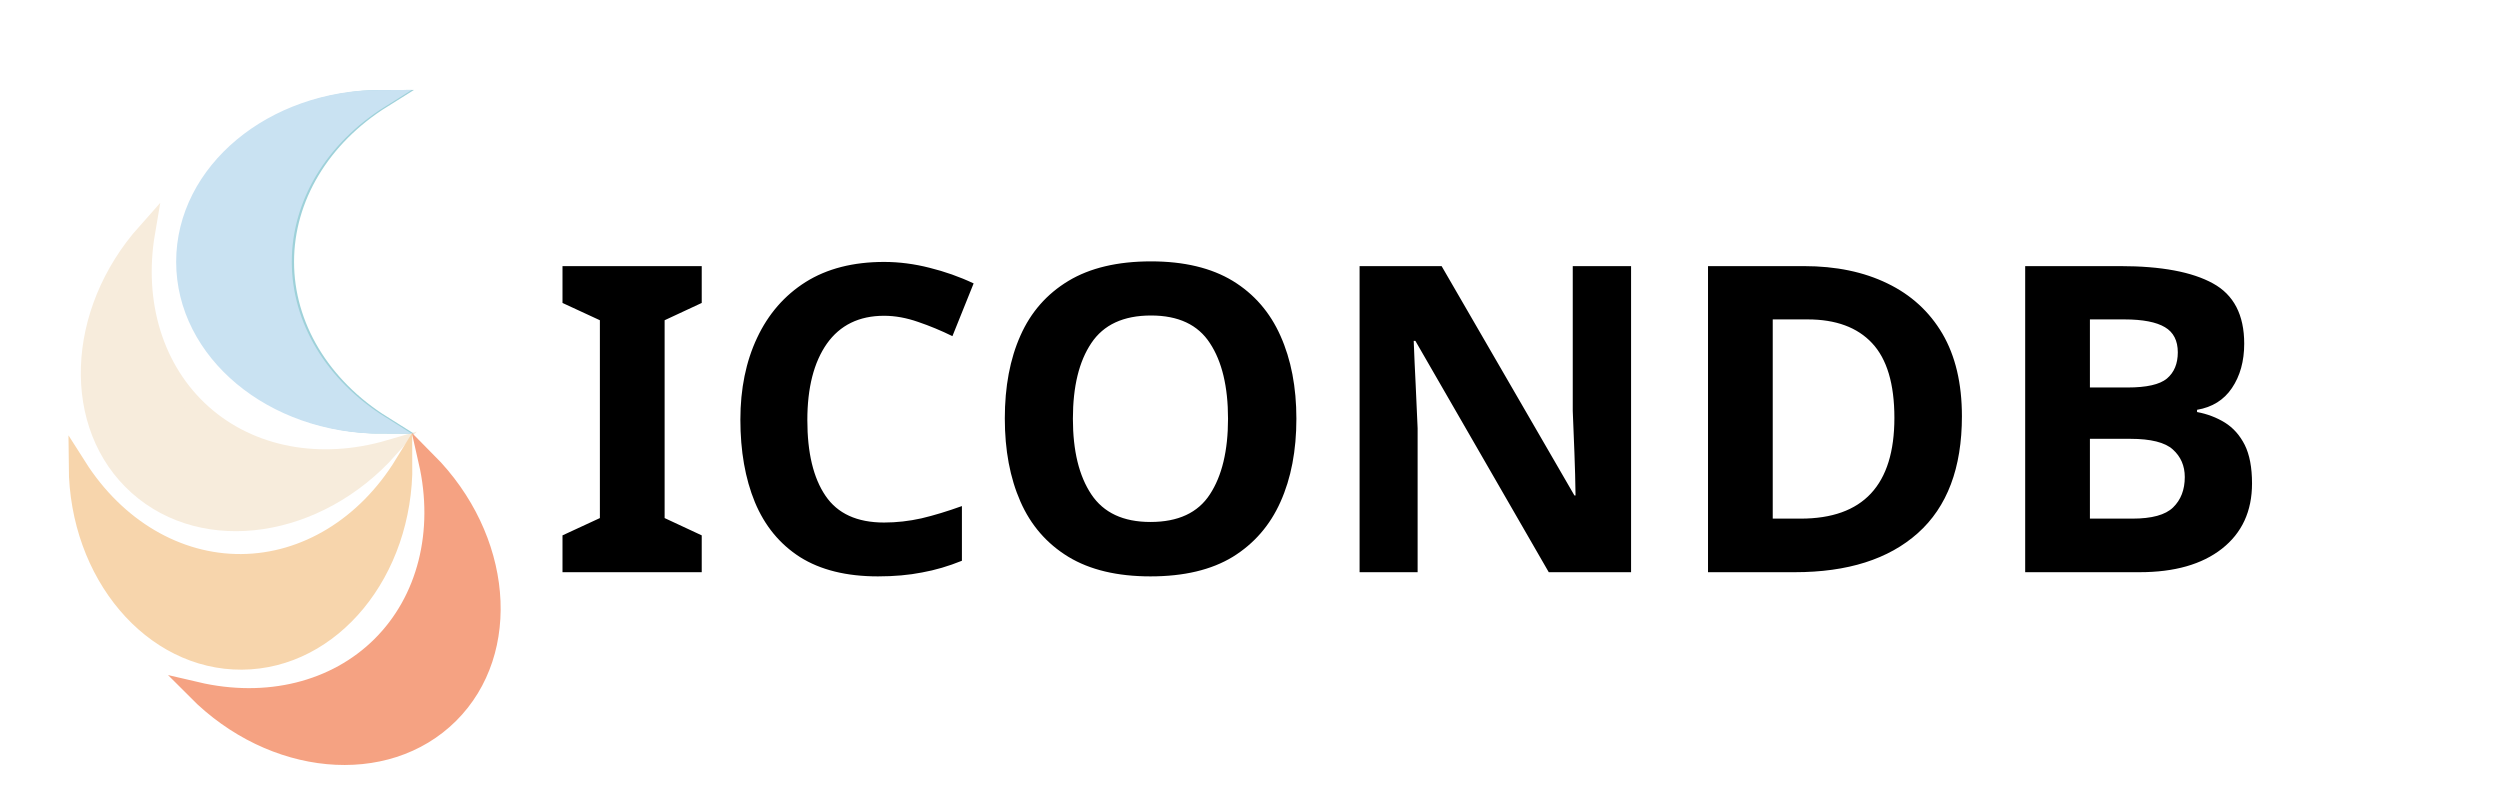
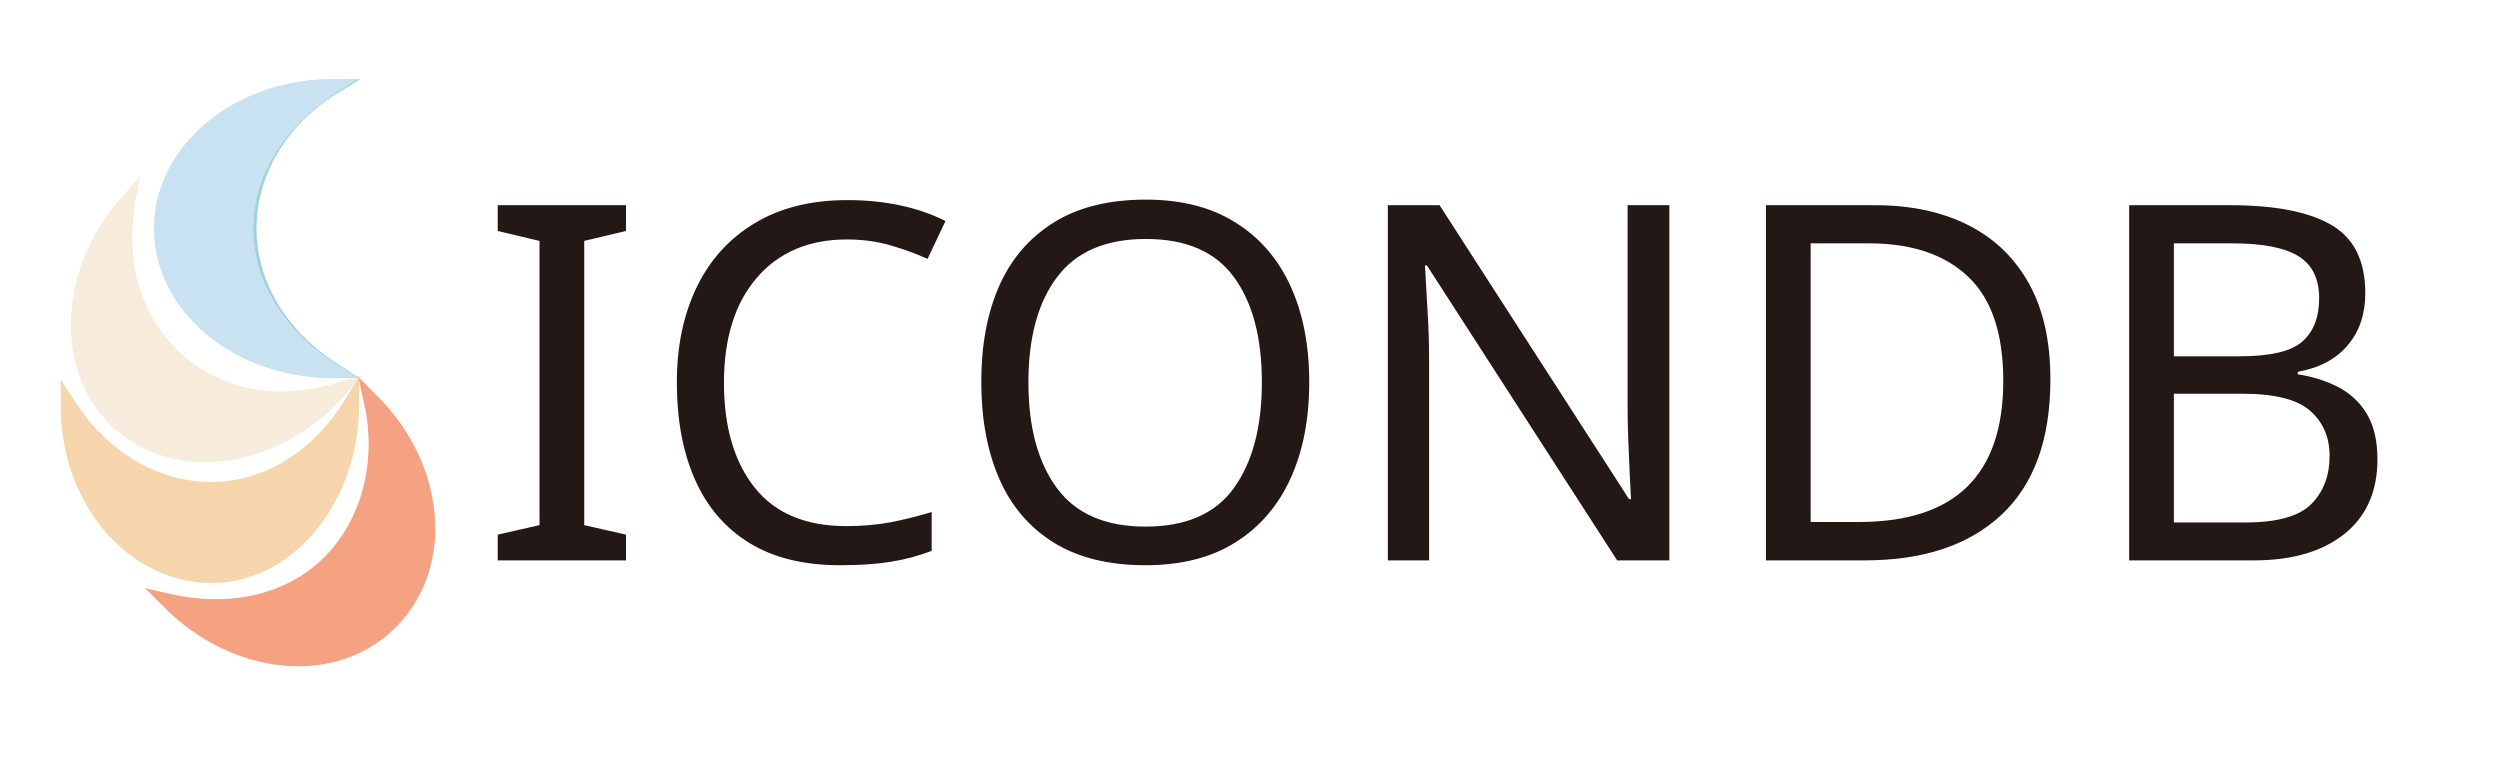
- <svg xmlns="http://www.w3.org/2000/svg" width="140" height="45">
-   <g>
-     <path fill="#000000" stroke="#32320F" opacity="NaN" d="m78.269,-30.577l44.423,0" id="svg_8" />
-     <text xml:space="preserve" text-anchor="start" font-family="'Assistant'" font-size="24" font-weight="800" id="svg_1" y="32.043" x="30.733" stroke-width="0" stroke="#000" fill="#000">ICONDB</text>
-     <path transform="rotate(-48.2834 11.3552 23.1506)" stroke="#f7ecdc" id="svg_6" d="m16.83,32.275l0,0c-6.046,0 -10.949,-4.084 -10.949,-9.124c0,-5.039 4.903,-9.124 10.949,-9.124l0,0c-3.446,2.154 -5.474,5.534 -5.474,9.124s2.028,6.97 5.474,9.124z" fill="#f7ecdc" />
-     <path stroke="#9ed1d9" id="svg_10" d="m21.441,23.784l0,0c-6.046,0 -10.949,-4.084 -10.949,-9.124c0,-5.039 4.903,-9.124 10.949,-9.124l0,0c-3.446,2.154 -5.474,5.534 -5.474,9.124s2.028,6.97 5.474,9.124z" fill="#9ed1d9" />
-     <path transform="rotate(-134.825 21.3236 36.1384)" stroke="#f5a282" id="svg_11" d="m26.798,45.262l0,0c-6.046,0 -10.949,-4.084 -10.949,-9.124c0,-5.039 4.903,-9.124 10.949,-9.124l0,0c-3.446,2.154 -5.474,5.534 -5.474,9.124s2.028,6.97 5.474,9.124z" fill="#f5a282" />
-     <path transform="rotate(-90.4203 13.511 31.5267)" stroke="#f7d5ac" id="svg_13" d="m18.985,40.651l0,0c-6.046,0 -10.949,-4.084 -10.949,-9.124c0,-5.039 4.903,-9.124 10.949,-9.124l0,0c-3.446,2.154 -5.474,5.534 -5.474,9.124s2.028,6.97 5.474,9.124z" fill="#f7d5ac" />
-     <path stroke="#c9e2f2" id="svg_14" d="m21.314,23.784l0,0c-6.046,0 -10.949,-4.084 -10.949,-9.124c0,-5.039 4.903,-9.124 10.949,-9.124l0,0c-3.446,2.154 -5.474,5.534 -5.474,9.124s2.028,6.97 5.474,9.124z" fill="#c9e2f2" />
-   </g>
+ <svg xmlns="http://www.w3.org/2000/svg" width="125" version="1.1" id="레이어_1" x="0px" y="0px" viewBox="0 0 160.8 50" style="enable-background:new 0 0 160.8 50;" xml:space="preserve">
+   <style type="text/css">
+ 	.st0{fill:#231815;}
+ 	.st1{font-family:'Arial-BoldMT';}
+ 	.st2{font-size:32px;}
+ 	.st3{fill:#F7ECDC;stroke:#F7ECDC;}
+ 	.st4{fill:#9ED1D9;stroke:#9ED1D9;}
+ 	.st5{fill:#F5A282;stroke:#F5A282;}
+ 	.st6{fill:#F7D5AC;stroke:#F7D5AC;}
+ 	.st7{fill:#C9E2F2;stroke:#C9E2F2;}
+ </style>
+   <text transform="matrix(1 0 0 1 30.7335 36.0427)" class="st0 st1 st2">ICONDB</text>
+   <path id="svg_6" class="st3" d="M21.8,25.1L21.8,25.1c-4,4.5-10.3,5.5-14.1,2.1C4,23.9,4.2,17.5,8.2,13l0,0c-0.7,4,0.5,7.8,3.2,10.2  S17.9,26.3,21.8,25.1z" />
+   <path id="svg_10" class="st4" d="M21.4,23.8L21.4,23.8c-6,0-10.9-4.1-10.9-9.1s4.9-9.1,10.9-9.1l0,0C18,7.7,16,11.1,16,14.7  S18,21.6,21.4,23.8z" />
+   <path id="svg_11" class="st5" d="M23.9,25.8L23.9,25.8c4.3,4.3,4.8,10.6,1.2,14.2s-9.9,3-14.2-1.3l0,0c4,0.9,7.8,0,10.3-2.5  S24.8,29.8,23.9,25.8z" />
+   <path id="svg_13" class="st6" d="M22.6,26L22.6,26c0,6-4,11-9,11s-9.2-4.8-9.2-10.9l0,0c2.2,3.4,5.6,5.4,9.2,5.4S20.5,29.4,22.6,26z  " />
+   <path id="svg_14" class="st7" d="M21.3,23.8L21.3,23.8c-6,0-10.9-4.1-10.9-9.1s4.9-9.1,10.9-9.1l0,0c-3.4,2.2-5.5,5.5-5.5,9.1  S17.9,21.6,21.3,23.8z" />
</svg>
